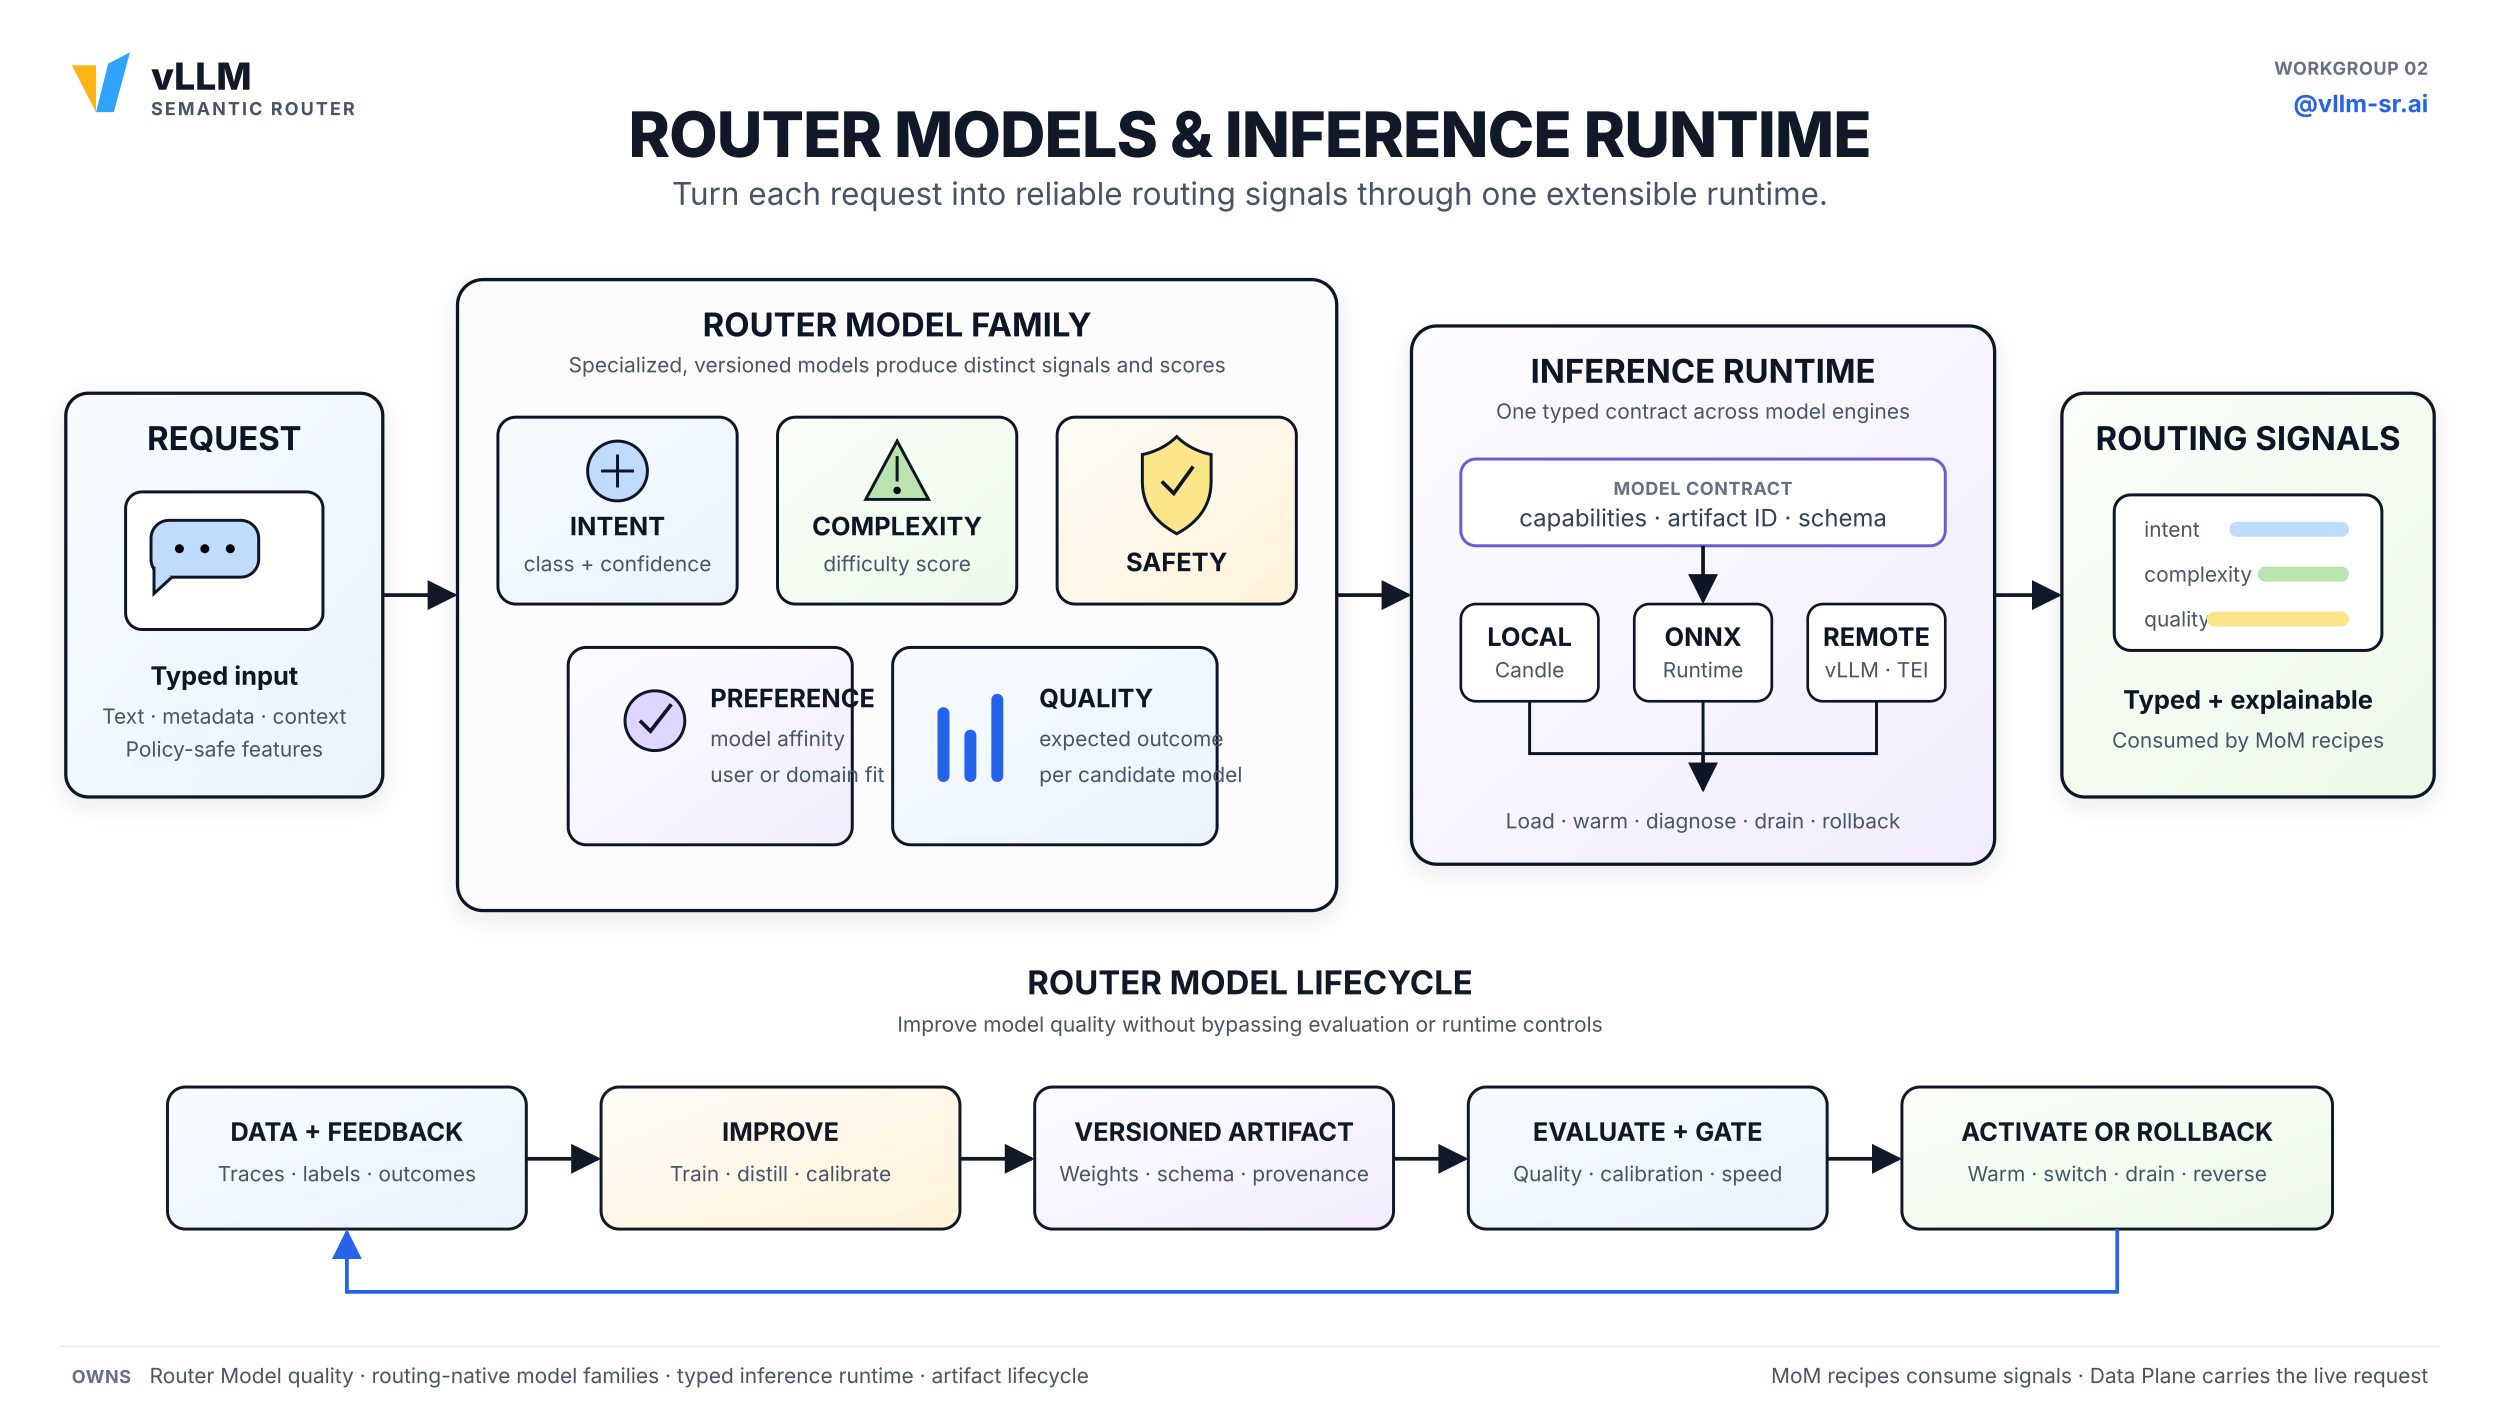
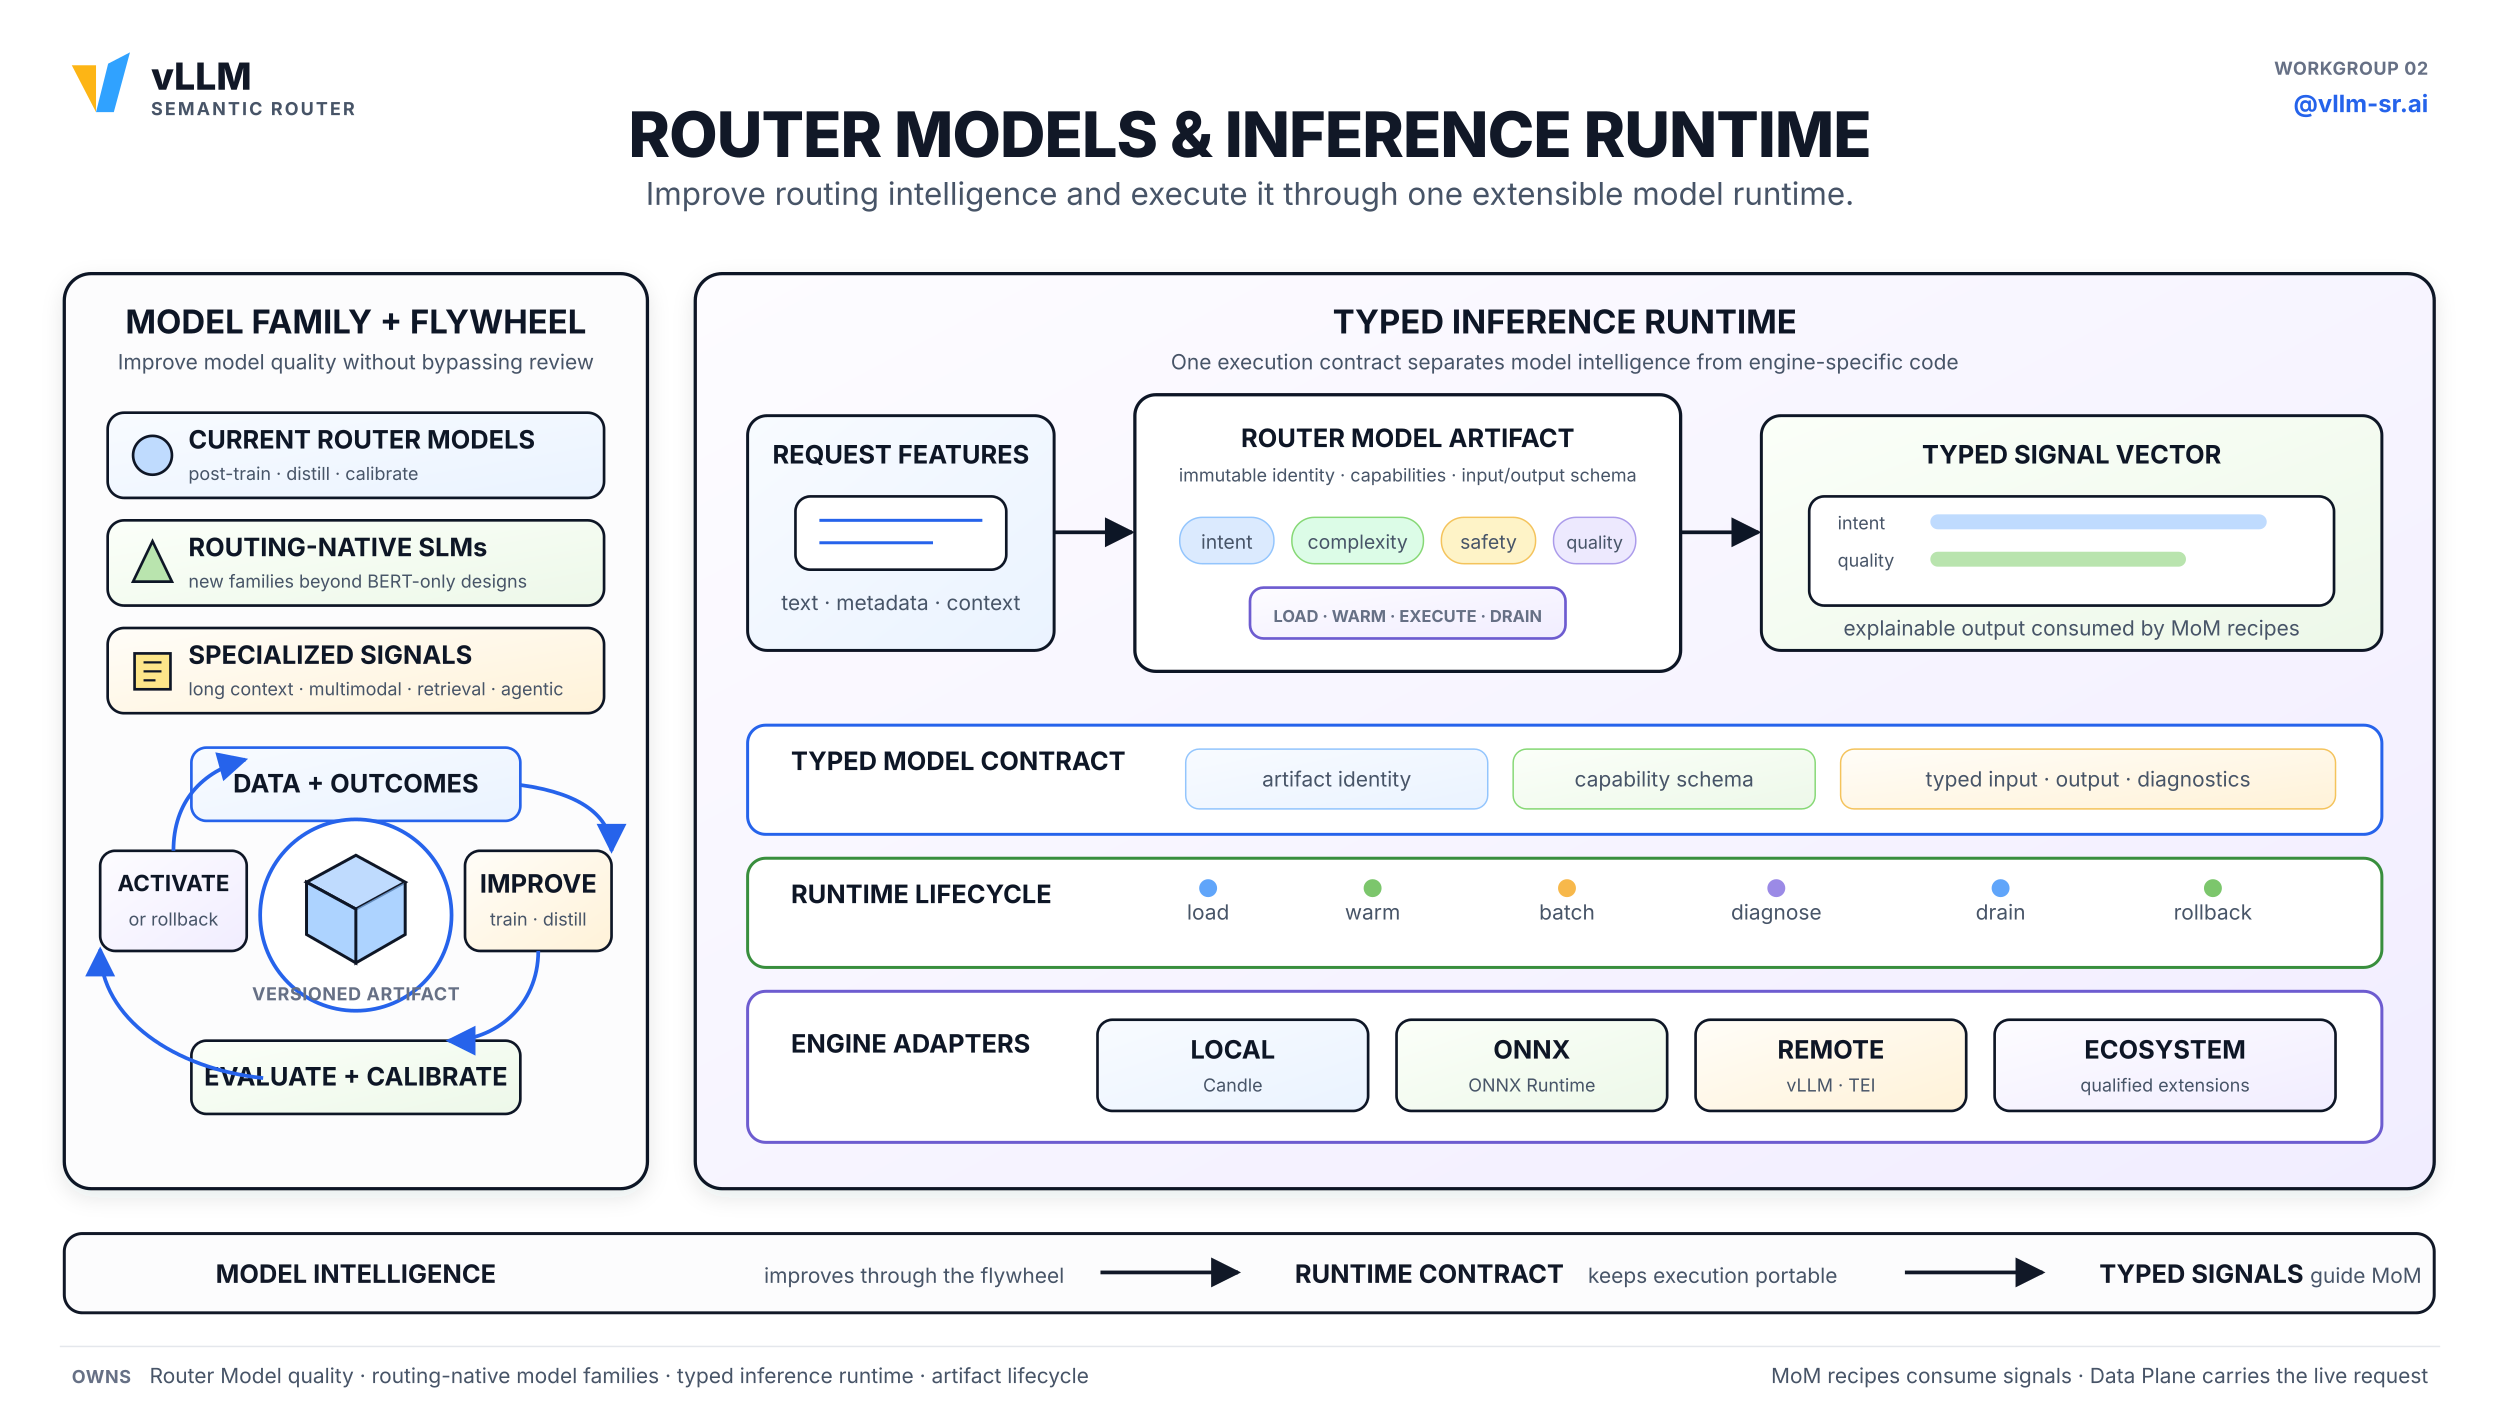
<svg xmlns="http://www.w3.org/2000/svg" width="1672" height="941" viewBox="0 0 1672 941" role="img" aria-labelledby="title desc">
  <defs>
    <linearGradient id="blue" x1="0" y1="0" x2="1" y2="1">
      <stop stop-color="#f8fbff" />
      <stop offset="1" stop-color="#eaf3ff" />
    </linearGradient>
    <linearGradient id="green" x1="0" y1="0" x2="1" y2="1">
      <stop stop-color="#fbfff9" />
      <stop offset="1" stop-color="#edf8e9" />
    </linearGradient>
    <linearGradient id="amber" x1="0" y1="0" x2="1" y2="1">
      <stop stop-color="#fffdf8" />
      <stop offset="1" stop-color="#fff2d8" />
    </linearGradient>
    <linearGradient id="violet" x1="0" y1="0" x2="1" y2="1">
      <stop stop-color="#fdfcff" />
      <stop offset="1" stop-color="#f1edff" />
    </linearGradient>
    <filter id="shadow" x="-20%" y="-20%" width="140%" height="140%">
      <feDropShadow dx="0" dy="5" stdDeviation="7" flood-color="#1d2939" flood-opacity=".10" />
    </filter>
    <marker id="arrow" viewBox="0 0 10 10" refX="9" refY="5" markerWidth="8" markerHeight="8" orient="auto">
      <path d="M0 0l10 5-10 5z" fill="#111827" />
    </marker>
    <marker id="blue-arrow" viewBox="0 0 10 10" refX="9" refY="5" markerWidth="8" markerHeight="8" orient="auto">
      <path d="M0 0l10 5-10 5z" fill="#2563eb" />
    </marker>
    <style>
      .s{font-family:Inter,ui-sans-serif,-apple-system,BlinkMacSystemFont,"Segoe UI",Arial,sans-serif}.t{font-size:42px;font-weight:760;fill:#111827;letter-spacing:-.6px}.sub{font-size:21px;fill:#475467}.pt{font-size:22px;font-weight:750;fill:#111827}.st{font-size:17px;font-weight:750;fill:#111827}.b{font-size:16px;fill:#344054}.sm{font-size:14px;fill:#475467}.tiny{font-size:12px;font-weight:650;fill:#667085;letter-spacing:.4px}.card{stroke:#111827;stroke-width:2.2}.line{fill:none;stroke:#111827;stroke-width:2.5;marker-end:url(#arrow)}.loop{fill:none;stroke:#2563eb;stroke-width:2.5;marker-end:url(#blue-arrow)}
    </style>
  </defs>
  <rect width="1672" height="941" fill="#fff" />
  <g class="s" transform="translate(48 35)">
    <path d="M0 8.65h16.22V40L0 8.65z" fill="#FDB515" />
    <path d="M24.33 7.57L38.93 0 28.12 40H16.22l8.11-32.43z" fill="#30A2FF" />
    <text x="53" y="25" font-size="25" font-weight="780" fill="#111827">vLLM</text>
    <text x="53" y="42" font-size="12" font-weight="720" letter-spacing="1.4" fill="#475467">SEMANTIC ROUTER</text>
  </g>
  <g class="s" text-anchor="end">
    <text x="1624" y="50" class="tiny">WORKGROUP 02</text>
    <text x="1624" y="75" font-size="16" font-weight="650" fill="#2563eb">@vllm-sr.ai</text>
  </g>
  <g class="s" text-anchor="middle">
    <text x="836" y="105" class="t">ROUTER MODELS &amp; INFERENCE RUNTIME</text>
-     <text x="836" y="137" class="sub">Turn each request into reliable routing signals through one extensible runtime.</text>
+     <text x="836" y="137" class="sub">Improve routing intelligence and execute it through one extensible model runtime.</text>
  </g>
  <g class="s" filter="url(#shadow)">
-     <rect x="44" y="263" width="212" height="270" rx="15" fill="url(#blue)" class="card" />
-     <text x="150" y="301" text-anchor="middle" class="pt">REQUEST</text>
-     <rect x="84" y="329" width="132" height="92" rx="11" fill="#fff" stroke="#111827" stroke-width="2" />
-     <rect x="101" y="348" width="72" height="38" rx="12" fill="#bfdbfe" stroke="#111827" stroke-width="2" />
-     <circle cx="120" cy="367" r="3" />
-     <circle cx="137" cy="367" r="3" />
-     <circle cx="154" cy="367" r="3" />
-     <path d="M115 386l-12 11v-18" fill="#bfdbfe" stroke="#111827" stroke-width="2" />
-     <text x="150" y="458" text-anchor="middle" class="st">Typed input</text>
-     <text x="150" y="484" text-anchor="middle" class="sm">Text · metadata · context</text>
-     <text x="150" y="506" text-anchor="middle" class="sm">Policy-safe features</text>
+     <rect x="43" y="183" width="390" height="612" rx="18" fill="#fcfcfd" class="card" />
+     <text x="238" y="223" text-anchor="middle" class="pt">MODEL FAMILY + FLYWHEEL</text>
+     <text x="238" y="247" text-anchor="middle" class="sm">Improve model quality without bypassing review</text>
+     <rect x="72" y="276" width="332" height="57" rx="11" fill="url(#blue)" stroke="#111827" stroke-width="1.8" />
+     <circle cx="102" cy="304.5" r="13" fill="#bfdbfe" stroke="#111827" stroke-width="1.8" />
+     <text x="126" y="300" class="st">CURRENT ROUTER MODELS</text>
+     <text x="126" y="321" font-size="12" fill="#475467">post-train · distill · calibrate</text>
+     <rect x="72" y="348" width="332" height="57" rx="11" fill="url(#green)" stroke="#111827" stroke-width="1.8" />
+     <path d="M89 389l13-27 13 27z" fill="#b9e4ae" stroke="#111827" stroke-width="1.8" />
+     <text x="126" y="372" class="st">ROUTING-NATIVE SLMs</text>
+     <text x="126" y="393" font-size="12" fill="#475467">new families beyond BERT-only designs</text>
+     <rect x="72" y="420" width="332" height="57" rx="11" fill="url(#amber)" stroke="#111827" stroke-width="1.8" />
+     <path d="M90 437h24v24H90z" fill="#fde68a" stroke="#111827" stroke-width="1.8" />
+     <path d="M96 443h12M96 449h12M96 455h8" stroke="#111827" stroke-width="1.5" />
+     <text x="126" y="444" class="st">SPECIALIZED SIGNALS</text>
+     <text x="126" y="465" font-size="12" fill="#475467">long context · multimodal · retrieval · agentic</text>
+     <rect x="128" y="500" width="220" height="49" rx="10" fill="url(#blue)" stroke="#2563eb" stroke-width="1.8" />
+     <text x="238" y="530" text-anchor="middle" class="st">DATA + OUTCOMES</text>
+     <rect x="311" y="569" width="98" height="67" rx="10" fill="url(#amber)" stroke="#111827" stroke-width="1.8" />
+     <text x="360" y="597" text-anchor="middle" class="st">IMPROVE</text>
+     <text x="360" y="619" text-anchor="middle" font-size="12" fill="#475467">train · distill</text>
+     <rect x="128" y="696" width="220" height="49" rx="10" fill="url(#green)" stroke="#111827" stroke-width="1.8" />
+     <text x="238" y="726" text-anchor="middle" class="st">EVALUATE + CALIBRATE</text>
+     <rect x="67" y="569" width="98" height="67" rx="10" fill="url(#violet)" stroke="#111827" stroke-width="1.8" />
+     <text x="116" y="596" text-anchor="middle" font-size="15" font-weight="750" fill="#111827">ACTIVATE</text>
+     <text x="116" y="619" text-anchor="middle" font-size="12" fill="#475467">or rollback</text>
+     <circle cx="238" cy="612" r="64" fill="#fff" stroke="#2563eb" stroke-width="2.5" />
+     <path d="M205 590l33-18 33 18-33 18z" fill="#bfdbfe" stroke="#111827" stroke-width="2" />
+     <path d="M205 590v35l33 19v-36zM271 590v35l-33 19v-36" fill="#8bc1ff" fill-opacity=".7" stroke="#111827" stroke-width="2" />
+     <text x="238" y="669" text-anchor="middle" class="tiny">VERSIONED ARTIFACT</text>
+     <path d="M348 525C392 531 409 548 409 569" class="loop" />
+     <path d="M360 636C360 673 331 696 300 696" class="loop" />
+     <path d="M176 721C117 715 67 681 67 635" class="loop" />
+     <path d="M116 569C116 536 135 516 164 508" class="loop" />
  </g>
-   <path d="M256 398h48" class="line" />
  <g class="s" filter="url(#shadow)">
-     <rect x="306" y="187" width="588" height="422" rx="17" fill="#fcfcfd" class="card" />
-     <text x="600" y="225" text-anchor="middle" class="pt">ROUTER MODEL FAMILY</text>
-     <text x="600" y="249" text-anchor="middle" class="sm">Specialized, versioned models produce distinct signals and scores</text>
-     <rect x="333" y="279" width="160" height="125" rx="12" fill="url(#blue)" stroke="#111827" stroke-width="2" />
-     <circle cx="413" cy="315" r="20" fill="#bfdbfe" stroke="#111827" stroke-width="2" />
-     <path d="M402 315h22M413 304v22" stroke="#111827" stroke-width="2" />
-     <text x="413" y="358" text-anchor="middle" class="st">INTENT</text>
-     <text x="413" y="382" text-anchor="middle" class="sm">class + confidence</text>
-     <rect x="520" y="279" width="160" height="125" rx="12" fill="url(#green)" stroke="#111827" stroke-width="2" />
-     <path d="M579 334l21-39 21 39z" fill="#b9e4ae" stroke="#111827" stroke-width="2" />
-     <line x1="600" y1="305" x2="600" y2="322" stroke="#111827" stroke-width="2" />
-     <circle cx="600" cy="328" r="2.5" />
-     <text x="600" y="358" text-anchor="middle" class="st">COMPLEXITY</text>
-     <text x="600" y="382" text-anchor="middle" class="sm">difficulty score</text>
-     <rect x="707" y="279" width="160" height="125" rx="12" fill="url(#amber)" stroke="#111827" stroke-width="2" />
-     <path d="M787 292c10 10 23 12 23 12v18c0 19-12 29-23 35-11-6-23-16-23-35v-18s13-2 23-12z" fill="#fde68a" stroke="#111827" stroke-width="2" />
-     <path d="M777 322l8 8 13-18" fill="none" stroke="#111827" stroke-width="2.5" />
-     <text x="787" y="382" text-anchor="middle" class="st">SAFETY</text>
-     <rect x="380" y="433" width="190" height="132" rx="12" fill="url(#violet)" stroke="#111827" stroke-width="2" />
-     <circle cx="438" cy="482" r="20" fill="#ddd6fe" stroke="#111827" stroke-width="2" />
-     <path d="M428 482l7 7 14-18" fill="none" stroke="#111827" stroke-width="2.5" />
-     <text x="475" y="473" class="st">PREFERENCE</text>
-     <text x="475" y="499" class="sm">model affinity</text>
-     <text x="475" y="523" class="sm">user or domain fit</text>
-     <rect x="597" y="433" width="217" height="132" rx="12" fill="url(#blue)" stroke="#111827" stroke-width="2" />
-     <path d="M631 519V477M649 519v-27M667 519v-51" stroke="#2563eb" stroke-width="8" stroke-linecap="round" />
-     <text x="695" y="473" class="st">QUALITY</text>
-     <text x="695" y="499" class="sm">expected outcome</text>
-     <text x="695" y="523" class="sm">per candidate model</text>
-   </g>
-   <path d="M894 398h48" class="line" />
-   <g class="s" filter="url(#shadow)">
-     <rect x="944" y="218" width="390" height="360" rx="17" fill="url(#violet)" class="card" />
-     <text x="1139" y="256" text-anchor="middle" class="pt">INFERENCE RUNTIME</text>
-     <text x="1139" y="280" text-anchor="middle" class="sm">One typed contract across model engines</text>
-     <rect x="977" y="307" width="324" height="58" rx="10" fill="#fff" stroke="#6d5bd0" stroke-width="2" />
-     <text x="1139" y="331" text-anchor="middle" class="tiny">MODEL CONTRACT</text>
-     <text x="1139" y="352" text-anchor="middle" class="b">capabilities · artifact ID · schema</text>
-     <path d="M1139 365v37" class="line" />
-     <rect x="977" y="404" width="92" height="65" rx="10" fill="#fff" stroke="#111827" stroke-width="1.8" />
-     <text x="1023" y="432" text-anchor="middle" class="st">LOCAL</text>
-     <text x="1023" y="453" text-anchor="middle" class="sm">Candle</text>
-     <rect x="1093" y="404" width="92" height="65" rx="10" fill="#fff" stroke="#111827" stroke-width="1.8" />
-     <text x="1139" y="432" text-anchor="middle" class="st">ONNX</text>
-     <text x="1139" y="453" text-anchor="middle" class="sm">Runtime</text>
-     <rect x="1209" y="404" width="92" height="65" rx="10" fill="#fff" stroke="#111827" stroke-width="1.8" />
-     <text x="1255" y="432" text-anchor="middle" class="st">REMOTE</text>
-     <text x="1255" y="453" text-anchor="middle" class="sm">vLLM · TEI</text>
-     <path d="M1023 469v35h232v-35M1139 469v35" fill="none" stroke="#111827" stroke-width="2" />
-     <path d="M1139 504v24" class="line" />
-     <text x="1139" y="554" text-anchor="middle" class="sm">Load · warm · diagnose · drain · rollback</text>
-   </g>
-   <path d="M1334 398h43" class="line" />
-   <g class="s" filter="url(#shadow)">
-     <rect x="1379" y="263" width="249" height="270" rx="15" fill="url(#green)" class="card" />
-     <text x="1503.5" y="301" text-anchor="middle" class="pt">ROUTING SIGNALS</text>
-     <rect x="1414" y="331" width="179" height="104" rx="11" fill="#fff" stroke="#111827" stroke-width="2" />
-     <text x="1434" y="359" class="sm">intent</text>
-     <rect x="1491" y="349" width="80" height="10" rx="5" fill="#bfdbfe" />
-     <text x="1434" y="389" class="sm">complexity</text>
-     <rect x="1510" y="379" width="61" height="10" rx="5" fill="#b9e4ae" />
-     <text x="1434" y="419" class="sm">quality</text>
-     <rect x="1476" y="409" width="95" height="10" rx="5" fill="#fde68a" />
-     <text x="1503.5" y="474" text-anchor="middle" class="st">Typed + explainable</text>
-     <text x="1503.5" y="500" text-anchor="middle" class="sm">Consumed by MoM recipes</text>
+     <rect x="465" y="183" width="1163" height="612" rx="18" fill="url(#violet)" class="card" />
+     <text x="1046.5" y="223" text-anchor="middle" class="pt">TYPED INFERENCE RUNTIME</text>
+     <text x="1046.5" y="247" text-anchor="middle" class="sm">One execution contract separates model intelligence from engine-specific code</text>
+     <rect x="500" y="278" width="205" height="157" rx="13" fill="url(#blue)" stroke="#111827" stroke-width="2" />
+     <text x="602.5" y="310" text-anchor="middle" class="st">REQUEST FEATURES</text>
+     <rect x="532" y="332" width="141" height="49" rx="10" fill="#fff" stroke="#111827" stroke-width="1.8" />
+     <path d="M548 348h109M548 363h76" stroke="#2563eb" stroke-width="2" />
+     <text x="602.5" y="408" text-anchor="middle" class="sm">text · metadata · context</text>
+     <path d="M705 356h52" class="line" />
+     <rect x="759" y="264" width="365" height="185" rx="14" fill="#fff" stroke="#111827" stroke-width="2.2" />
+     <text x="941.5" y="299" text-anchor="middle" class="st">ROUTER MODEL ARTIFACT</text>
+     <text x="941.5" y="322" text-anchor="middle" font-size="12" fill="#475467">immutable identity · capabilities · input/output schema</text>
+     <rect x="789" y="346" width="63" height="31" rx="15" fill="#dbeafe" stroke="#93c5fd" />
+     <text x="820.5" y="367" text-anchor="middle" font-size="13" fill="#475467">intent</text>
+     <rect x="864" y="346" width="88" height="31" rx="15" fill="#dcfce7" stroke="#86d875" />
+     <text x="908" y="367" text-anchor="middle" font-size="13" fill="#475467">complexity</text>
+     <rect x="964" y="346" width="63" height="31" rx="15" fill="#fef3c7" stroke="#f4c35c" />
+     <text x="995.5" y="367" text-anchor="middle" font-size="13" fill="#475467">safety</text>
+     <rect x="1039" y="346" width="55" height="31" rx="15" fill="#ede9fe" stroke="#ab9bea" />
+     <text x="1066.5" y="367" text-anchor="middle" font-size="12" fill="#475467">quality</text>
+     <rect x="836" y="393" width="211" height="34" rx="9" fill="url(#violet)" stroke="#6d5bd0" stroke-width="1.8" />
+     <text x="941.5" y="416" text-anchor="middle" font-size="11" font-weight="650" fill="#667085">LOAD · WARM · EXECUTE · DRAIN</text>
+     <path d="M1124 356h52" class="line" />
+     <rect x="1178" y="278" width="415" height="157" rx="13" fill="url(#green)" stroke="#111827" stroke-width="2" />
+     <text x="1385.5" y="310" text-anchor="middle" class="st">TYPED SIGNAL VECTOR</text>
+     <rect x="1210" y="332" width="351" height="73" rx="10" fill="#fff" stroke="#111827" stroke-width="1.8" />
+     <text x="1229" y="354" font-size="12" fill="#475467">intent</text>
+     <rect x="1291" y="344" width="225" height="10" rx="5" fill="#bfdbfe" />
+     <text x="1229" y="379" font-size="12" fill="#475467">quality</text>
+     <rect x="1291" y="369" width="171" height="10" rx="5" fill="#b9e4ae" />
+     <text x="1385.5" y="425" text-anchor="middle" class="sm">explainable output consumed by MoM recipes</text>
+     <rect x="500" y="485" width="1093" height="73" rx="12" fill="#fff" stroke="#2563eb" stroke-width="2" />
+     <text x="529" y="515" class="st">TYPED MODEL CONTRACT</text>
+     <rect x="793" y="501" width="202" height="40" rx="9" fill="url(#blue)" stroke="#93c5fd" />
+     <text x="894" y="526" text-anchor="middle" class="sm">artifact identity</text>
+     <rect x="1012" y="501" width="202" height="40" rx="9" fill="url(#green)" stroke="#86d875" />
+     <text x="1113" y="526" text-anchor="middle" class="sm">capability schema</text>
+     <rect x="1231" y="501" width="331" height="40" rx="9" fill="url(#amber)" stroke="#f4c35c" />
+     <text x="1396.5" y="526" text-anchor="middle" class="sm">typed input · output · diagnostics</text>
+     <rect x="500" y="574" width="1093" height="73" rx="12" fill="#fff" stroke="#388e3c" stroke-width="2" />
+     <text x="529" y="604" class="st">RUNTIME LIFECYCLE</text>
+     <text x="808" y="615" text-anchor="middle" class="sm">load</text>
+     <circle cx="808" cy="594" r="6" fill="#60a5fa" />
+     <text x="918" y="615" text-anchor="middle" class="sm">warm</text>
+     <circle cx="918" cy="594" r="6" fill="#7bc66c" />
+     <text x="1048" y="615" text-anchor="middle" class="sm">batch</text>
+     <circle cx="1048" cy="594" r="6" fill="#f7b84b" />
+     <text x="1188" y="615" text-anchor="middle" class="sm">diagnose</text>
+     <circle cx="1188" cy="594" r="6" fill="#9b8ae6" />
+     <text x="1338" y="615" text-anchor="middle" class="sm">drain</text>
+     <circle cx="1338" cy="594" r="6" fill="#60a5fa" />
+     <text x="1480" y="615" text-anchor="middle" class="sm">rollback</text>
+     <circle cx="1480" cy="594" r="6" fill="#7bc66c" />
+     <rect x="500" y="663" width="1093" height="101" rx="12" fill="#fff" stroke="#6d5bd0" stroke-width="2" />
+     <text x="529" y="704" class="st">ENGINE ADAPTERS</text>
+     <rect x="734" y="682" width="181" height="61" rx="10" fill="url(#blue)" stroke="#111827" stroke-width="1.8" />
+     <text x="824.5" y="708" text-anchor="middle" class="st">LOCAL</text>
+     <text x="824.5" y="730" text-anchor="middle" font-size="12" fill="#475467">Candle</text>
+     <rect x="934" y="682" width="181" height="61" rx="10" fill="url(#green)" stroke="#111827" stroke-width="1.8" />
+     <text x="1024.5" y="708" text-anchor="middle" class="st">ONNX</text>
+     <text x="1024.5" y="730" text-anchor="middle" font-size="12" fill="#475467">ONNX Runtime</text>
+     <rect x="1134" y="682" width="181" height="61" rx="10" fill="url(#amber)" stroke="#111827" stroke-width="1.8" />
+     <text x="1224.5" y="708" text-anchor="middle" class="st">REMOTE</text>
+     <text x="1224.5" y="730" text-anchor="middle" font-size="12" fill="#475467">vLLM · TEI</text>
+     <rect x="1334" y="682" width="228" height="61" rx="10" fill="url(#violet)" stroke="#111827" stroke-width="1.8" />
+     <text x="1448" y="708" text-anchor="middle" class="st">ECOSYSTEM</text>
+     <text x="1448" y="730" text-anchor="middle" font-size="12" fill="#475467">qualified extensions</text>
  </g>
  <g class="s">
-     <text x="836" y="665" text-anchor="middle" class="pt">ROUTER MODEL LIFECYCLE</text>
-     <text x="836" y="690" text-anchor="middle" class="sm">Improve model quality without bypassing evaluation or runtime controls</text>
-     <rect x="112" y="727" width="240" height="95" rx="12" fill="url(#blue)" stroke="#111827" stroke-width="2" />
-     <text x="232" y="763" text-anchor="middle" class="st">DATA + FEEDBACK</text>
-     <text x="232" y="790" text-anchor="middle" class="sm">Traces · labels · outcomes</text>
-     <path d="M352 775h48" class="line" />
-     <rect x="402" y="727" width="240" height="95" rx="12" fill="url(#amber)" stroke="#111827" stroke-width="2" />
-     <text x="522" y="763" text-anchor="middle" class="st">IMPROVE</text>
-     <text x="522" y="790" text-anchor="middle" class="sm">Train · distill · calibrate</text>
-     <path d="M642 775h48" class="line" />
-     <rect x="692" y="727" width="240" height="95" rx="12" fill="url(#violet)" stroke="#111827" stroke-width="2" />
-     <text x="812" y="763" text-anchor="middle" class="st">VERSIONED ARTIFACT</text>
-     <text x="812" y="790" text-anchor="middle" class="sm">Weights · schema · provenance</text>
-     <path d="M932 775h48" class="line" />
-     <rect x="982" y="727" width="240" height="95" rx="12" fill="url(#blue)" stroke="#111827" stroke-width="2" />
-     <text x="1102" y="763" text-anchor="middle" class="st">EVALUATE + GATE</text>
-     <text x="1102" y="790" text-anchor="middle" class="sm">Quality · calibration · speed</text>
-     <path d="M1222 775h48" class="line" />
-     <rect x="1272" y="727" width="288" height="95" rx="12" fill="url(#green)" stroke="#111827" stroke-width="2" />
-     <text x="1416" y="763" text-anchor="middle" class="st">ACTIVATE OR ROLLBACK</text>
-     <text x="1416" y="790" text-anchor="middle" class="sm">Warm · switch · drain · reverse</text>
-     <path d="M1416 822v42H232v-40" class="loop" />
+     <rect x="43" y="825" width="1585" height="53" rx="12" fill="#fcfcfd" stroke="#111827" stroke-width="2" />
+     <text x="238" y="858" text-anchor="middle" class="st">MODEL INTELLIGENCE</text>
+     <text x="511" y="858" class="sm">improves through the flywheel</text>
+     <path d="M736 851h92" class="line" />
+     <text x="866" y="858" class="st">RUNTIME CONTRACT</text>
+     <text x="1062" y="858" class="sm">keeps execution portable</text>
+     <path d="M1274 851h92" class="line" />
+     <text x="1404" y="858" class="st">TYPED SIGNALS</text>
+     <text x="1545" y="858" class="sm">guide MoM</text>
  </g>
  <g class="s">
    <rect x="40" y="900" width="1592" height="1" fill="#e4e7ec" />
    <text x="48" y="925" class="tiny">OWNS</text>
    <text x="100" y="925" class="sm">Router Model quality · routing-native model families · typed inference runtime · artifact lifecycle</text>
    <text x="1624" y="925" text-anchor="end" class="sm">MoM recipes consume signals · Data Plane carries the live request</text>
  </g>
</svg>
